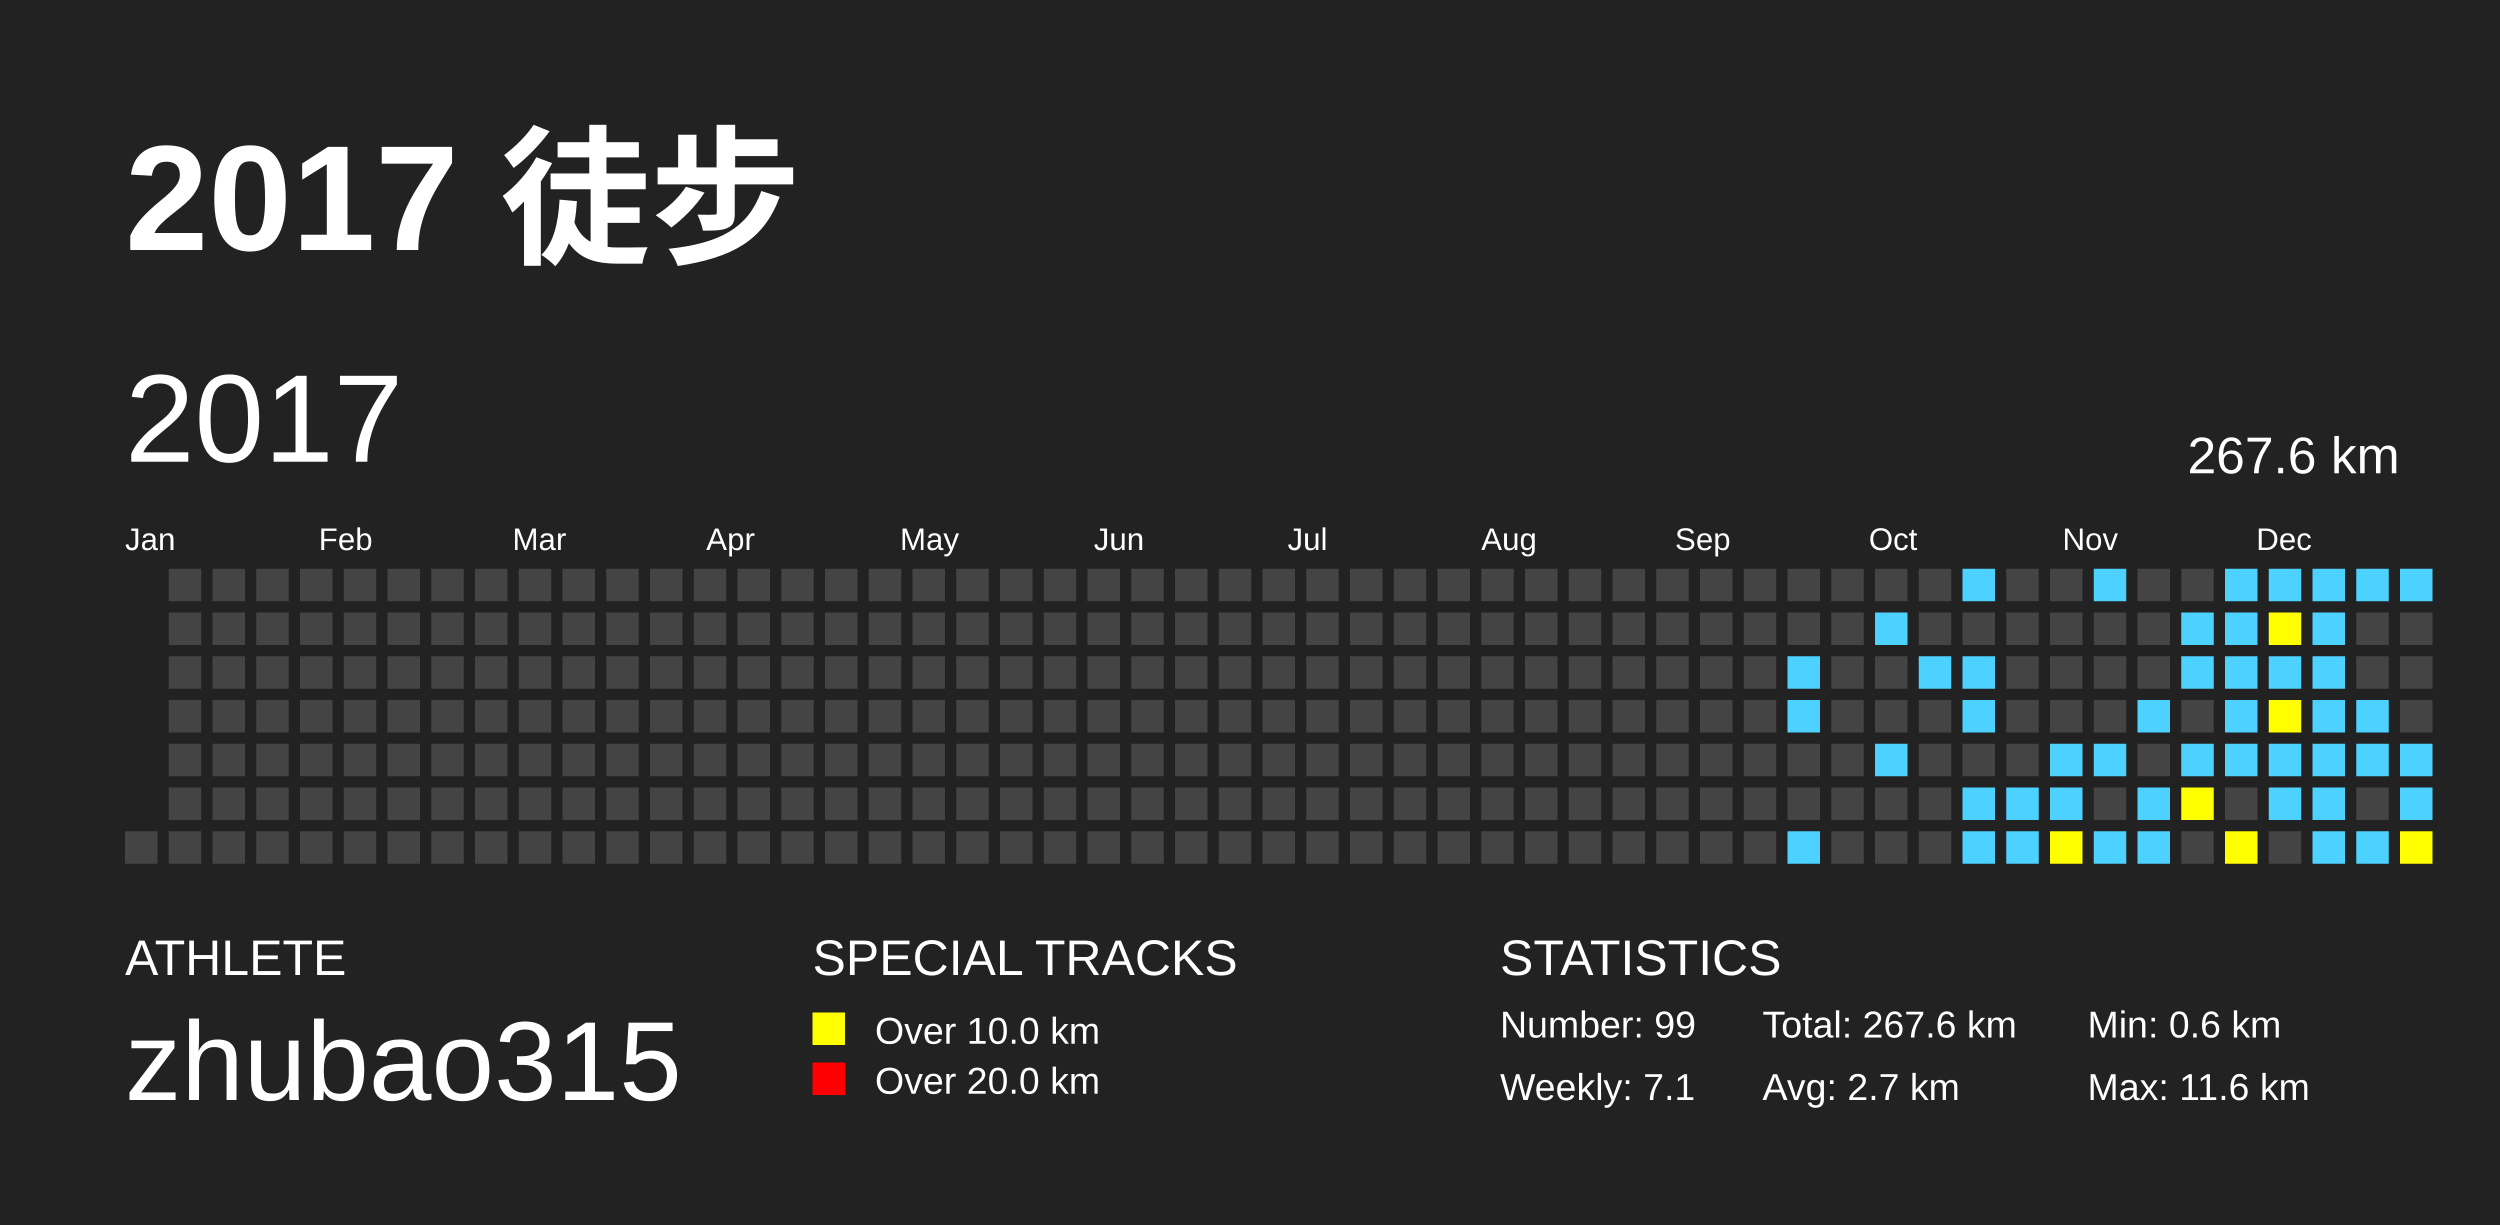
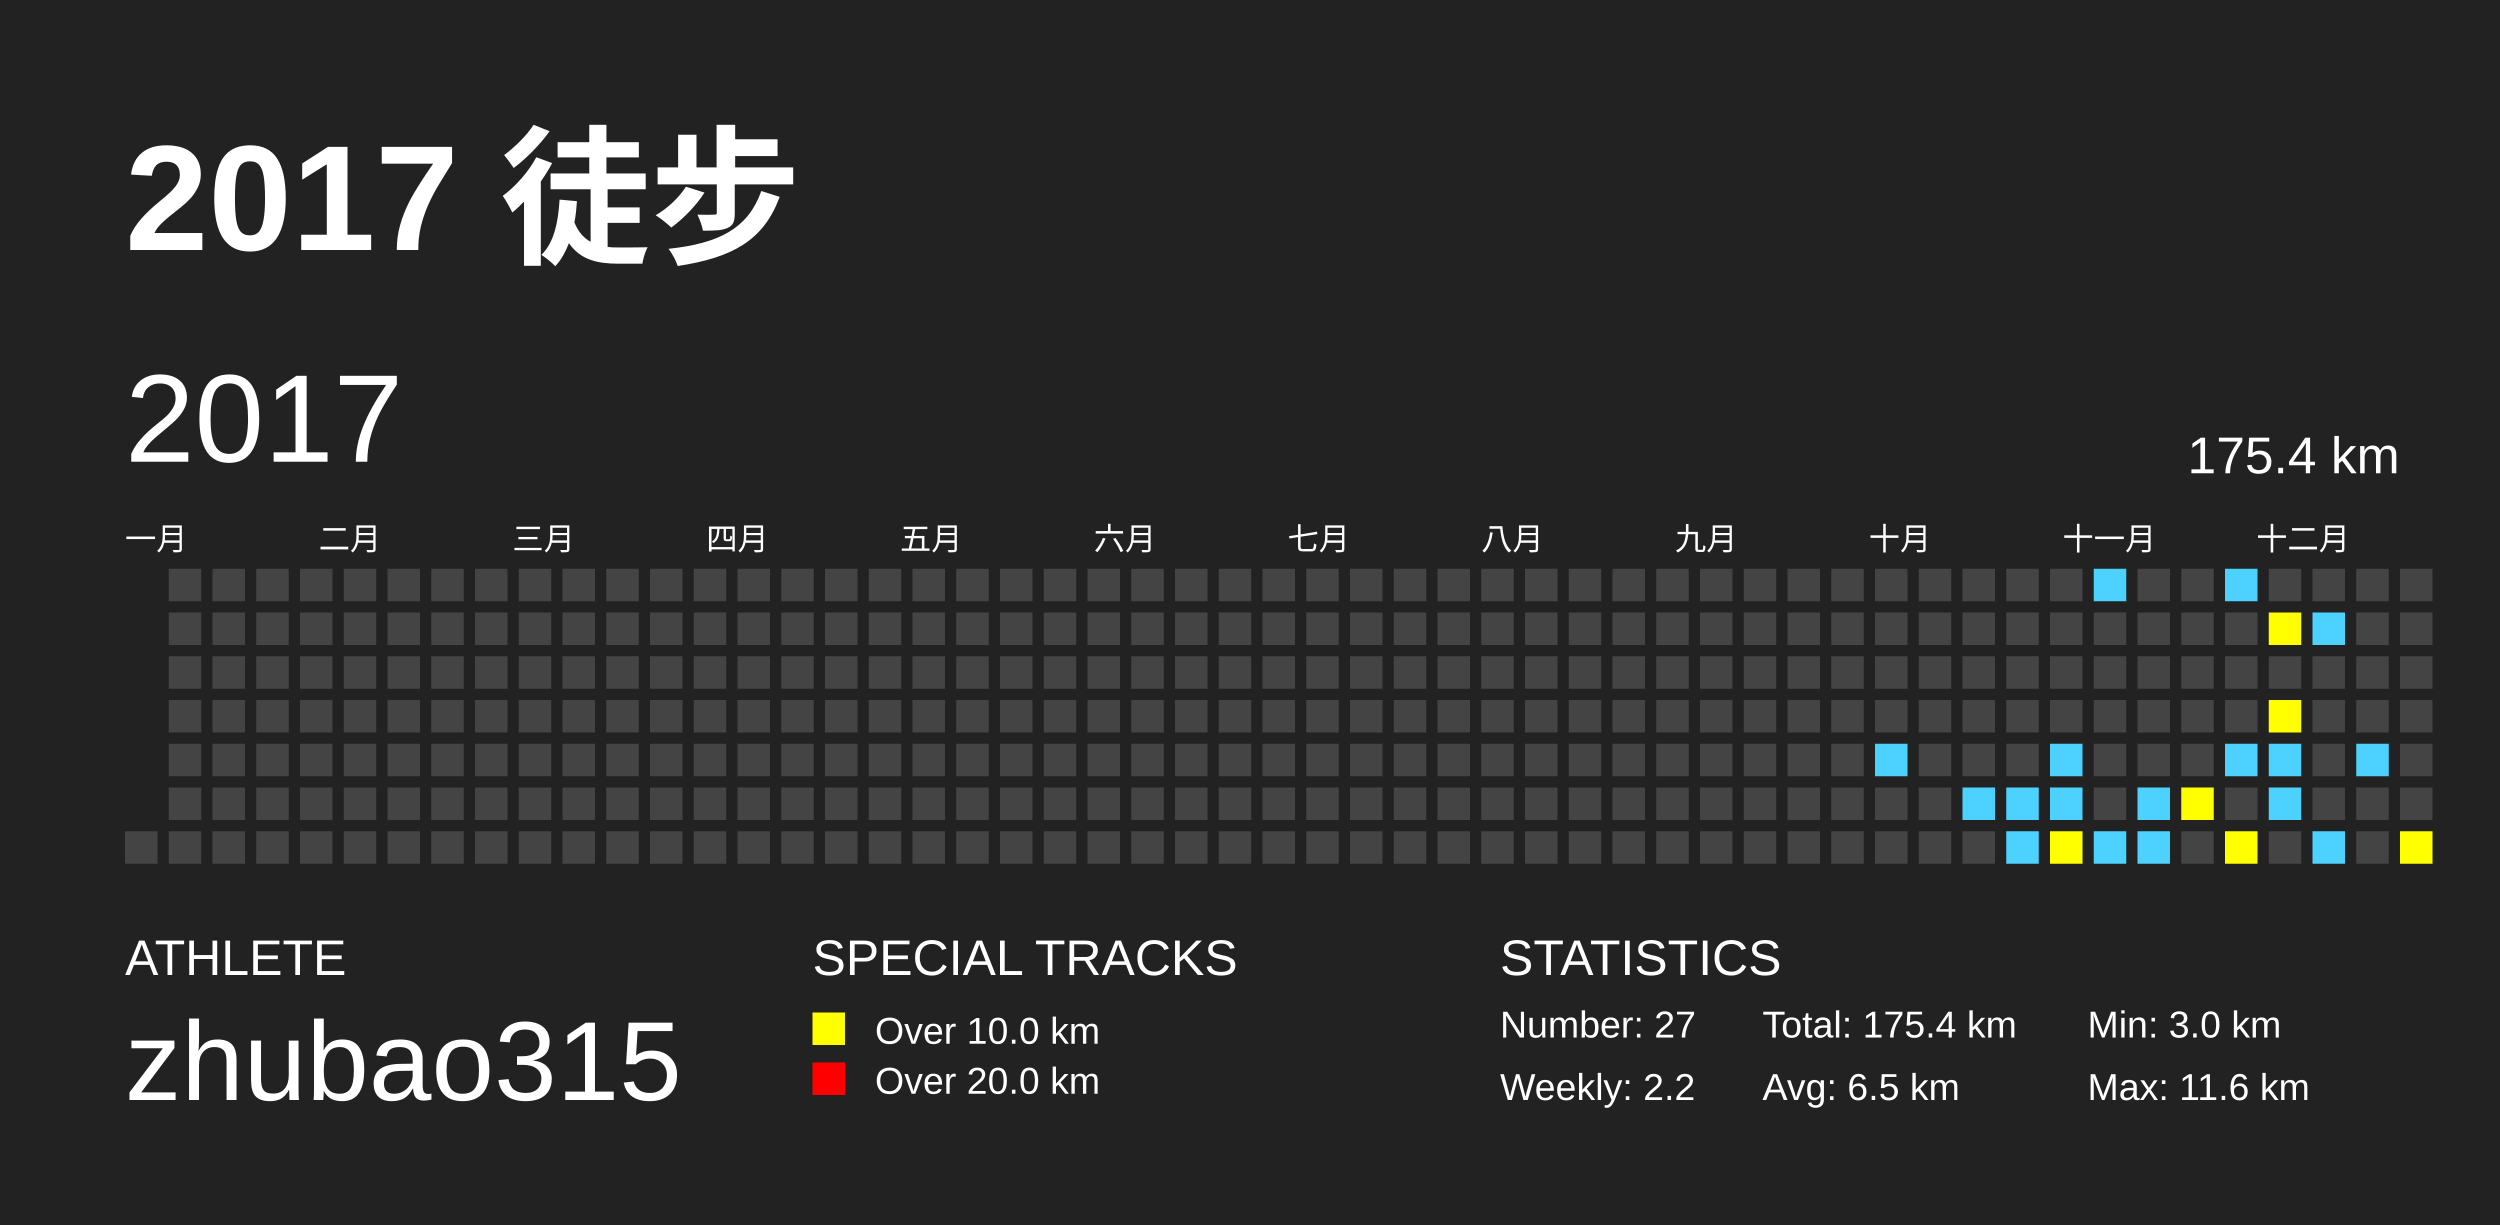
<svg xmlns="http://www.w3.org/2000/svg" baseProfile="full" height="98mm" version="1.1" viewBox="0,0,200,98" width="200mm">
  <defs />
  <rect fill="#222222" height="98" width="200" x="0" y="0" />
  <text fill="#FFFFFF" style="font-size:12px; font-family:Arial; font-weight:bold;" x="10" y="20">2017 徒步</text>
  <text fill="#FFFFFF" style="font-size:4px; font-family:Arial" x="10" y="78">ATHLETE</text>
  <text fill="#FFFFFF" style="font-size:9px; font-family:Arial" x="10" y="88">zhubao315</text>
  <text fill="#FFFFFF" style="font-size:4px; font-family:Arial" x="65" y="78">SPECIAL TRACKS</text>
  <rect fill="yellow" height="2.6" width="2.6" x="65" y="81" />
  <text fill="#FFFFFF" style="font-size:3px; font-family:Arial" x="70" y="83.5">Over 10.0 km</text>
  <rect fill="red" height="2.6" width="2.6" x="65" y="85" />
  <text fill="#FFFFFF" style="font-size:3px; font-family:Arial" x="70" y="87.5">Over 20.0 km</text>
  <text fill="#FFFFFF" style="font-size:4px; font-family:Arial" x="120" y="78">STATISTICS</text>
-   <text fill="#FFFFFF" style="font-size:3px; font-family:Arial" x="120" y="83">Number: 99</text>
-   <text fill="#FFFFFF" style="font-size:3px; font-family:Arial" x="120" y="88">Weekly: 7.1</text>
-   <text fill="#FFFFFF" style="font-size:3px; font-family:Arial" x="141" y="83">Total: 267.6 km</text>
-   <text fill="#FFFFFF" style="font-size:3px; font-family:Arial" x="141" y="88">Avg: 2.7 km</text>
-   <text fill="#FFFFFF" style="font-size:3px; font-family:Arial" x="167" y="83">Min: 0.6 km</text>
+   <text fill="#FFFFFF" style="font-size:3px; font-family:Arial" x="120" y="83">Number: 27</text>
+   <text fill="#FFFFFF" style="font-size:3px; font-family:Arial" x="120" y="88">Weekly: 2.2</text>
+   <text fill="#FFFFFF" style="font-size:3px; font-family:Arial" x="141" y="83">Total: 175.4 km</text>
+   <text fill="#FFFFFF" style="font-size:3px; font-family:Arial" x="141" y="88">Avg: 6.5 km</text>
+   <text fill="#FFFFFF" style="font-size:3px; font-family:Arial" x="167" y="83">Min: 3.0 km</text>
  <text fill="#FFFFFF" style="font-size:3px; font-family:Arial" x="167" y="88">Max: 11.6 km</text>
  <text dominant-baseline="hanging" fill="#FFFFFF" style="font-size:10.0px; font-family:Arial;" x="10" y="30">2017</text>
-   <text dominant-baseline="hanging" fill="#FFFFFF" style="font-size:4.125px; font-family:Arial;" x="175" y="35">267.6 km</text>
-   <text fill="#FFFFFF" style="font-size:2.5px; font-family:Arial" x="10.0" y="44">Jan</text>
-   <text fill="#FFFFFF" style="font-size:2.5px; font-family:Arial" x="25.5" y="44">Feb</text>
-   <text fill="#FFFFFF" style="font-size:2.5px; font-family:Arial" x="41.0" y="44">Mar</text>
-   <text fill="#FFFFFF" style="font-size:2.5px; font-family:Arial" x="56.5" y="44">Apr</text>
-   <text fill="#FFFFFF" style="font-size:2.5px; font-family:Arial" x="72.0" y="44">May</text>
-   <text fill="#FFFFFF" style="font-size:2.5px; font-family:Arial" x="87.5" y="44">Jun</text>
-   <text fill="#FFFFFF" style="font-size:2.5px; font-family:Arial" x="103.0" y="44">Jul</text>
-   <text fill="#FFFFFF" style="font-size:2.5px; font-family:Arial" x="118.5" y="44">Aug</text>
-   <text fill="#FFFFFF" style="font-size:2.5px; font-family:Arial" x="134.0" y="44">Sep</text>
-   <text fill="#FFFFFF" style="font-size:2.5px; font-family:Arial" x="149.5" y="44">Oct</text>
-   <text fill="#FFFFFF" style="font-size:2.5px; font-family:Arial" x="165.0" y="44">Nov</text>
-   <text fill="#FFFFFF" style="font-size:2.5px; font-family:Arial" x="180.5" y="44">Dec</text>
+   <text dominant-baseline="hanging" fill="#FFFFFF" style="font-size:4.125px; font-family:Arial;" x="175" y="35">175.4 km</text>
+   <text fill="#FFFFFF" style="font-size:2.5px; font-family:Arial" x="10.0" y="44">一月</text>
+   <text fill="#FFFFFF" style="font-size:2.5px; font-family:Arial" x="25.5" y="44">二月</text>
+   <text fill="#FFFFFF" style="font-size:2.5px; font-family:Arial" x="41.0" y="44">三月</text>
+   <text fill="#FFFFFF" style="font-size:2.5px; font-family:Arial" x="56.5" y="44">四月</text>
+   <text fill="#FFFFFF" style="font-size:2.5px; font-family:Arial" x="72.0" y="44">五月</text>
+   <text fill="#FFFFFF" style="font-size:2.5px; font-family:Arial" x="87.5" y="44">六月</text>
+   <text fill="#FFFFFF" style="font-size:2.5px; font-family:Arial" x="103.0" y="44">七月</text>
+   <text fill="#FFFFFF" style="font-size:2.5px; font-family:Arial" x="118.5" y="44">八月</text>
+   <text fill="#FFFFFF" style="font-size:2.5px; font-family:Arial" x="134.0" y="44">九月</text>
+   <text fill="#FFFFFF" style="font-size:2.5px; font-family:Arial" x="149.5" y="44">十月</text>
+   <text fill="#FFFFFF" style="font-size:2.5px; font-family:Arial" x="165.0" y="44">十一月</text>
+   <text fill="#FFFFFF" style="font-size:2.5px; font-family:Arial" x="180.5" y="44">十二月</text>
  <rect fill="#444444" height="2.6" width="2.6" x="10.0" y="66.5" />
  <rect fill="#444444" height="2.6" width="2.6" x="13.5" y="45.5" />
  <rect fill="#444444" height="2.6" width="2.6" x="13.5" y="49.0" />
  <rect fill="#444444" height="2.6" width="2.6" x="13.5" y="52.5" />
  <rect fill="#444444" height="2.6" width="2.6" x="13.5" y="56.0" />
  <rect fill="#444444" height="2.6" width="2.6" x="13.5" y="59.5" />
  <rect fill="#444444" height="2.6" width="2.6" x="13.5" y="63.0" />
  <rect fill="#444444" height="2.6" width="2.6" x="13.5" y="66.5" />
  <rect fill="#444444" height="2.6" width="2.6" x="17.0" y="45.5" />
  <rect fill="#444444" height="2.6" width="2.6" x="17.0" y="49.0" />
  <rect fill="#444444" height="2.6" width="2.6" x="17.0" y="52.5" />
  <rect fill="#444444" height="2.6" width="2.6" x="17.0" y="56.0" />
  <rect fill="#444444" height="2.6" width="2.6" x="17.0" y="59.5" />
  <rect fill="#444444" height="2.6" width="2.6" x="17.0" y="63.0" />
  <rect fill="#444444" height="2.6" width="2.6" x="17.0" y="66.5" />
  <rect fill="#444444" height="2.6" width="2.6" x="20.5" y="45.5" />
  <rect fill="#444444" height="2.6" width="2.6" x="20.5" y="49.0" />
  <rect fill="#444444" height="2.6" width="2.6" x="20.5" y="52.5" />
  <rect fill="#444444" height="2.6" width="2.6" x="20.5" y="56.0" />
  <rect fill="#444444" height="2.6" width="2.6" x="20.5" y="59.5" />
  <rect fill="#444444" height="2.6" width="2.6" x="20.5" y="63.0" />
  <rect fill="#444444" height="2.6" width="2.6" x="20.5" y="66.5" />
  <rect fill="#444444" height="2.6" width="2.6" x="24.0" y="45.5" />
  <rect fill="#444444" height="2.6" width="2.6" x="24.0" y="49.0" />
  <rect fill="#444444" height="2.6" width="2.6" x="24.0" y="52.5" />
  <rect fill="#444444" height="2.6" width="2.6" x="24.0" y="56.0" />
  <rect fill="#444444" height="2.6" width="2.6" x="24.0" y="59.5" />
  <rect fill="#444444" height="2.6" width="2.6" x="24.0" y="63.0" />
  <rect fill="#444444" height="2.6" width="2.6" x="24.0" y="66.5" />
  <rect fill="#444444" height="2.6" width="2.6" x="27.5" y="45.5" />
  <rect fill="#444444" height="2.6" width="2.6" x="27.5" y="49.0" />
  <rect fill="#444444" height="2.6" width="2.6" x="27.5" y="52.5" />
  <rect fill="#444444" height="2.6" width="2.6" x="27.5" y="56.0" />
  <rect fill="#444444" height="2.6" width="2.6" x="27.5" y="59.5" />
  <rect fill="#444444" height="2.6" width="2.6" x="27.5" y="63.0" />
  <rect fill="#444444" height="2.6" width="2.6" x="27.5" y="66.5" />
  <rect fill="#444444" height="2.6" width="2.6" x="31.0" y="45.5" />
  <rect fill="#444444" height="2.6" width="2.6" x="31.0" y="49.0" />
  <rect fill="#444444" height="2.6" width="2.6" x="31.0" y="52.5" />
  <rect fill="#444444" height="2.6" width="2.6" x="31.0" y="56.0" />
  <rect fill="#444444" height="2.6" width="2.6" x="31.0" y="59.5" />
  <rect fill="#444444" height="2.6" width="2.6" x="31.0" y="63.0" />
  <rect fill="#444444" height="2.6" width="2.6" x="31.0" y="66.5" />
  <rect fill="#444444" height="2.6" width="2.6" x="34.5" y="45.5" />
  <rect fill="#444444" height="2.6" width="2.6" x="34.5" y="49.0" />
  <rect fill="#444444" height="2.6" width="2.6" x="34.5" y="52.5" />
  <rect fill="#444444" height="2.6" width="2.6" x="34.5" y="56.0" />
  <rect fill="#444444" height="2.6" width="2.6" x="34.5" y="59.5" />
  <rect fill="#444444" height="2.6" width="2.6" x="34.5" y="63.0" />
  <rect fill="#444444" height="2.6" width="2.6" x="34.5" y="66.5" />
  <rect fill="#444444" height="2.6" width="2.6" x="38.0" y="45.5" />
  <rect fill="#444444" height="2.6" width="2.6" x="38.0" y="49.0" />
  <rect fill="#444444" height="2.6" width="2.6" x="38.0" y="52.5" />
  <rect fill="#444444" height="2.6" width="2.6" x="38.0" y="56.0" />
  <rect fill="#444444" height="2.6" width="2.6" x="38.0" y="59.5" />
  <rect fill="#444444" height="2.6" width="2.6" x="38.0" y="63.0" />
  <rect fill="#444444" height="2.6" width="2.6" x="38.0" y="66.5" />
  <rect fill="#444444" height="2.6" width="2.6" x="41.5" y="45.5" />
  <rect fill="#444444" height="2.6" width="2.6" x="41.5" y="49.0" />
  <rect fill="#444444" height="2.6" width="2.6" x="41.5" y="52.5" />
  <rect fill="#444444" height="2.6" width="2.6" x="41.5" y="56.0" />
  <rect fill="#444444" height="2.6" width="2.6" x="41.5" y="59.5" />
  <rect fill="#444444" height="2.6" width="2.6" x="41.5" y="63.0" />
  <rect fill="#444444" height="2.6" width="2.6" x="41.5" y="66.5" />
  <rect fill="#444444" height="2.6" width="2.6" x="45.0" y="45.5" />
  <rect fill="#444444" height="2.6" width="2.6" x="45.0" y="49.0" />
  <rect fill="#444444" height="2.6" width="2.6" x="45.0" y="52.5" />
  <rect fill="#444444" height="2.6" width="2.6" x="45.0" y="56.0" />
  <rect fill="#444444" height="2.6" width="2.6" x="45.0" y="59.5" />
  <rect fill="#444444" height="2.6" width="2.6" x="45.0" y="63.0" />
  <rect fill="#444444" height="2.6" width="2.6" x="45.0" y="66.5" />
  <rect fill="#444444" height="2.6" width="2.6" x="48.5" y="45.5" />
  <rect fill="#444444" height="2.6" width="2.6" x="48.5" y="49.0" />
  <rect fill="#444444" height="2.6" width="2.6" x="48.5" y="52.5" />
  <rect fill="#444444" height="2.6" width="2.6" x="48.5" y="56.0" />
  <rect fill="#444444" height="2.6" width="2.6" x="48.5" y="59.5" />
  <rect fill="#444444" height="2.6" width="2.6" x="48.5" y="63.0" />
  <rect fill="#444444" height="2.6" width="2.6" x="48.5" y="66.5" />
  <rect fill="#444444" height="2.6" width="2.6" x="52.0" y="45.5" />
  <rect fill="#444444" height="2.6" width="2.6" x="52.0" y="49.0" />
  <rect fill="#444444" height="2.6" width="2.6" x="52.0" y="52.5" />
  <rect fill="#444444" height="2.6" width="2.6" x="52.0" y="56.0" />
  <rect fill="#444444" height="2.6" width="2.6" x="52.0" y="59.5" />
  <rect fill="#444444" height="2.6" width="2.6" x="52.0" y="63.0" />
  <rect fill="#444444" height="2.6" width="2.6" x="52.0" y="66.5" />
  <rect fill="#444444" height="2.6" width="2.6" x="55.5" y="45.5" />
  <rect fill="#444444" height="2.6" width="2.6" x="55.5" y="49.0" />
  <rect fill="#444444" height="2.6" width="2.6" x="55.5" y="52.5" />
  <rect fill="#444444" height="2.6" width="2.6" x="55.5" y="56.0" />
  <rect fill="#444444" height="2.6" width="2.6" x="55.5" y="59.5" />
  <rect fill="#444444" height="2.6" width="2.6" x="55.5" y="63.0" />
  <rect fill="#444444" height="2.6" width="2.6" x="55.5" y="66.5" />
  <rect fill="#444444" height="2.6" width="2.6" x="59.0" y="45.5" />
  <rect fill="#444444" height="2.6" width="2.6" x="59.0" y="49.0" />
  <rect fill="#444444" height="2.6" width="2.6" x="59.0" y="52.5" />
  <rect fill="#444444" height="2.6" width="2.6" x="59.0" y="56.0" />
  <rect fill="#444444" height="2.6" width="2.6" x="59.0" y="59.5" />
  <rect fill="#444444" height="2.6" width="2.6" x="59.0" y="63.0" />
  <rect fill="#444444" height="2.6" width="2.6" x="59.0" y="66.5" />
  <rect fill="#444444" height="2.6" width="2.6" x="62.5" y="45.5" />
  <rect fill="#444444" height="2.6" width="2.6" x="62.5" y="49.0" />
  <rect fill="#444444" height="2.6" width="2.6" x="62.5" y="52.5" />
  <rect fill="#444444" height="2.6" width="2.6" x="62.5" y="56.0" />
  <rect fill="#444444" height="2.6" width="2.6" x="62.5" y="59.5" />
  <rect fill="#444444" height="2.6" width="2.6" x="62.5" y="63.0" />
  <rect fill="#444444" height="2.6" width="2.6" x="62.5" y="66.5" />
  <rect fill="#444444" height="2.6" width="2.6" x="66.0" y="45.5" />
  <rect fill="#444444" height="2.6" width="2.6" x="66.0" y="49.0" />
  <rect fill="#444444" height="2.6" width="2.6" x="66.0" y="52.5" />
  <rect fill="#444444" height="2.6" width="2.6" x="66.0" y="56.0" />
  <rect fill="#444444" height="2.6" width="2.6" x="66.0" y="59.5" />
  <rect fill="#444444" height="2.6" width="2.6" x="66.0" y="63.0" />
  <rect fill="#444444" height="2.6" width="2.6" x="66.0" y="66.5" />
  <rect fill="#444444" height="2.6" width="2.6" x="69.5" y="45.5" />
  <rect fill="#444444" height="2.6" width="2.6" x="69.5" y="49.0" />
  <rect fill="#444444" height="2.6" width="2.6" x="69.5" y="52.5" />
  <rect fill="#444444" height="2.6" width="2.6" x="69.5" y="56.0" />
  <rect fill="#444444" height="2.6" width="2.6" x="69.5" y="59.5" />
  <rect fill="#444444" height="2.6" width="2.6" x="69.5" y="63.0" />
  <rect fill="#444444" height="2.6" width="2.6" x="69.5" y="66.5" />
  <rect fill="#444444" height="2.6" width="2.6" x="73.0" y="45.5" />
  <rect fill="#444444" height="2.6" width="2.6" x="73.0" y="49.0" />
  <rect fill="#444444" height="2.6" width="2.6" x="73.0" y="52.5" />
  <rect fill="#444444" height="2.6" width="2.6" x="73.0" y="56.0" />
  <rect fill="#444444" height="2.6" width="2.6" x="73.0" y="59.5" />
  <rect fill="#444444" height="2.6" width="2.6" x="73.0" y="63.0" />
  <rect fill="#444444" height="2.6" width="2.6" x="73.0" y="66.5" />
  <rect fill="#444444" height="2.6" width="2.6" x="76.5" y="45.5" />
  <rect fill="#444444" height="2.6" width="2.6" x="76.5" y="49.0" />
  <rect fill="#444444" height="2.6" width="2.6" x="76.5" y="52.5" />
  <rect fill="#444444" height="2.6" width="2.6" x="76.5" y="56.0" />
  <rect fill="#444444" height="2.6" width="2.6" x="76.5" y="59.5" />
  <rect fill="#444444" height="2.6" width="2.6" x="76.5" y="63.0" />
  <rect fill="#444444" height="2.6" width="2.6" x="76.5" y="66.5" />
  <rect fill="#444444" height="2.6" width="2.6" x="80.0" y="45.5" />
  <rect fill="#444444" height="2.6" width="2.6" x="80.0" y="49.0" />
  <rect fill="#444444" height="2.6" width="2.6" x="80.0" y="52.5" />
  <rect fill="#444444" height="2.6" width="2.6" x="80.0" y="56.0" />
  <rect fill="#444444" height="2.6" width="2.6" x="80.0" y="59.5" />
  <rect fill="#444444" height="2.6" width="2.6" x="80.0" y="63.0" />
  <rect fill="#444444" height="2.6" width="2.6" x="80.0" y="66.5" />
  <rect fill="#444444" height="2.6" width="2.6" x="83.5" y="45.5" />
  <rect fill="#444444" height="2.6" width="2.6" x="83.5" y="49.0" />
  <rect fill="#444444" height="2.6" width="2.6" x="83.5" y="52.5" />
  <rect fill="#444444" height="2.6" width="2.6" x="83.5" y="56.0" />
  <rect fill="#444444" height="2.6" width="2.6" x="83.5" y="59.5" />
  <rect fill="#444444" height="2.6" width="2.6" x="83.5" y="63.0" />
  <rect fill="#444444" height="2.6" width="2.6" x="83.5" y="66.5" />
  <rect fill="#444444" height="2.6" width="2.6" x="87.0" y="45.5" />
  <rect fill="#444444" height="2.6" width="2.6" x="87.0" y="49.0" />
  <rect fill="#444444" height="2.6" width="2.6" x="87.0" y="52.5" />
  <rect fill="#444444" height="2.6" width="2.6" x="87.0" y="56.0" />
  <rect fill="#444444" height="2.6" width="2.6" x="87.0" y="59.5" />
  <rect fill="#444444" height="2.6" width="2.6" x="87.0" y="63.0" />
  <rect fill="#444444" height="2.6" width="2.6" x="87.0" y="66.5" />
  <rect fill="#444444" height="2.6" width="2.6" x="90.5" y="45.5" />
  <rect fill="#444444" height="2.6" width="2.6" x="90.5" y="49.0" />
  <rect fill="#444444" height="2.6" width="2.6" x="90.5" y="52.5" />
  <rect fill="#444444" height="2.6" width="2.6" x="90.5" y="56.0" />
  <rect fill="#444444" height="2.6" width="2.6" x="90.5" y="59.5" />
  <rect fill="#444444" height="2.6" width="2.6" x="90.5" y="63.0" />
  <rect fill="#444444" height="2.6" width="2.6" x="90.5" y="66.5" />
  <rect fill="#444444" height="2.6" width="2.6" x="94.0" y="45.5" />
  <rect fill="#444444" height="2.6" width="2.6" x="94.0" y="49.0" />
  <rect fill="#444444" height="2.6" width="2.6" x="94.0" y="52.5" />
  <rect fill="#444444" height="2.6" width="2.6" x="94.0" y="56.0" />
  <rect fill="#444444" height="2.6" width="2.6" x="94.0" y="59.5" />
  <rect fill="#444444" height="2.6" width="2.6" x="94.0" y="63.0" />
  <rect fill="#444444" height="2.6" width="2.6" x="94.0" y="66.5" />
  <rect fill="#444444" height="2.6" width="2.6" x="97.5" y="45.5" />
  <rect fill="#444444" height="2.6" width="2.6" x="97.5" y="49.0" />
  <rect fill="#444444" height="2.6" width="2.6" x="97.5" y="52.5" />
  <rect fill="#444444" height="2.6" width="2.6" x="97.5" y="56.0" />
  <rect fill="#444444" height="2.6" width="2.6" x="97.5" y="59.5" />
  <rect fill="#444444" height="2.6" width="2.6" x="97.5" y="63.0" />
  <rect fill="#444444" height="2.6" width="2.6" x="97.5" y="66.5" />
  <rect fill="#444444" height="2.6" width="2.6" x="101.0" y="45.5" />
  <rect fill="#444444" height="2.6" width="2.6" x="101.0" y="49.0" />
  <rect fill="#444444" height="2.6" width="2.6" x="101.0" y="52.5" />
  <rect fill="#444444" height="2.6" width="2.6" x="101.0" y="56.0" />
  <rect fill="#444444" height="2.6" width="2.6" x="101.0" y="59.5" />
  <rect fill="#444444" height="2.6" width="2.6" x="101.0" y="63.0" />
  <rect fill="#444444" height="2.6" width="2.6" x="101.0" y="66.5" />
  <rect fill="#444444" height="2.6" width="2.6" x="104.5" y="45.5" />
  <rect fill="#444444" height="2.6" width="2.6" x="104.5" y="49.0" />
  <rect fill="#444444" height="2.6" width="2.6" x="104.5" y="52.5" />
  <rect fill="#444444" height="2.6" width="2.6" x="104.5" y="56.0" />
  <rect fill="#444444" height="2.6" width="2.6" x="104.5" y="59.5" />
  <rect fill="#444444" height="2.6" width="2.6" x="104.5" y="63.0" />
  <rect fill="#444444" height="2.6" width="2.6" x="104.5" y="66.5" />
  <rect fill="#444444" height="2.6" width="2.6" x="108.0" y="45.5" />
  <rect fill="#444444" height="2.6" width="2.6" x="108.0" y="49.0" />
  <rect fill="#444444" height="2.6" width="2.6" x="108.0" y="52.5" />
  <rect fill="#444444" height="2.6" width="2.6" x="108.0" y="56.0" />
  <rect fill="#444444" height="2.6" width="2.6" x="108.0" y="59.5" />
  <rect fill="#444444" height="2.6" width="2.6" x="108.0" y="63.0" />
  <rect fill="#444444" height="2.6" width="2.6" x="108.0" y="66.5" />
  <rect fill="#444444" height="2.6" width="2.6" x="111.5" y="45.5" />
  <rect fill="#444444" height="2.6" width="2.6" x="111.5" y="49.0" />
  <rect fill="#444444" height="2.6" width="2.6" x="111.5" y="52.5" />
  <rect fill="#444444" height="2.6" width="2.6" x="111.5" y="56.0" />
  <rect fill="#444444" height="2.6" width="2.6" x="111.5" y="59.5" />
  <rect fill="#444444" height="2.6" width="2.6" x="111.5" y="63.0" />
  <rect fill="#444444" height="2.6" width="2.6" x="111.5" y="66.5" />
  <rect fill="#444444" height="2.6" width="2.6" x="115.0" y="45.5" />
  <rect fill="#444444" height="2.6" width="2.6" x="115.0" y="49.0" />
  <rect fill="#444444" height="2.6" width="2.6" x="115.0" y="52.5" />
  <rect fill="#444444" height="2.6" width="2.6" x="115.0" y="56.0" />
  <rect fill="#444444" height="2.6" width="2.6" x="115.0" y="59.5" />
  <rect fill="#444444" height="2.6" width="2.6" x="115.0" y="63.0" />
  <rect fill="#444444" height="2.6" width="2.6" x="115.0" y="66.5" />
  <rect fill="#444444" height="2.6" width="2.6" x="118.5" y="45.5" />
  <rect fill="#444444" height="2.6" width="2.6" x="118.5" y="49.0" />
  <rect fill="#444444" height="2.6" width="2.6" x="118.5" y="52.5" />
  <rect fill="#444444" height="2.6" width="2.6" x="118.5" y="56.0" />
  <rect fill="#444444" height="2.6" width="2.6" x="118.5" y="59.5" />
  <rect fill="#444444" height="2.6" width="2.6" x="118.5" y="63.0" />
  <rect fill="#444444" height="2.6" width="2.6" x="118.5" y="66.5" />
  <rect fill="#444444" height="2.6" width="2.6" x="122.0" y="45.5" />
  <rect fill="#444444" height="2.6" width="2.6" x="122.0" y="49.0" />
  <rect fill="#444444" height="2.6" width="2.6" x="122.0" y="52.5" />
  <rect fill="#444444" height="2.6" width="2.6" x="122.0" y="56.0" />
  <rect fill="#444444" height="2.6" width="2.6" x="122.0" y="59.5" />
  <rect fill="#444444" height="2.6" width="2.6" x="122.0" y="63.0" />
  <rect fill="#444444" height="2.6" width="2.6" x="122.0" y="66.5" />
  <rect fill="#444444" height="2.6" width="2.6" x="125.5" y="45.5" />
  <rect fill="#444444" height="2.6" width="2.6" x="125.5" y="49.0" />
  <rect fill="#444444" height="2.6" width="2.6" x="125.5" y="52.5" />
  <rect fill="#444444" height="2.6" width="2.6" x="125.5" y="56.0" />
  <rect fill="#444444" height="2.6" width="2.6" x="125.5" y="59.5" />
  <rect fill="#444444" height="2.6" width="2.6" x="125.5" y="63.0" />
  <rect fill="#444444" height="2.6" width="2.6" x="125.5" y="66.5" />
  <rect fill="#444444" height="2.6" width="2.6" x="129.0" y="45.5" />
  <rect fill="#444444" height="2.6" width="2.6" x="129.0" y="49.0" />
  <rect fill="#444444" height="2.6" width="2.6" x="129.0" y="52.5" />
  <rect fill="#444444" height="2.6" width="2.6" x="129.0" y="56.0" />
  <rect fill="#444444" height="2.6" width="2.6" x="129.0" y="59.5" />
  <rect fill="#444444" height="2.6" width="2.6" x="129.0" y="63.0" />
  <rect fill="#444444" height="2.6" width="2.6" x="129.0" y="66.5" />
  <rect fill="#444444" height="2.6" width="2.6" x="132.5" y="45.5" />
  <rect fill="#444444" height="2.6" width="2.6" x="132.5" y="49.0" />
  <rect fill="#444444" height="2.6" width="2.6" x="132.5" y="52.5" />
  <rect fill="#444444" height="2.6" width="2.6" x="132.5" y="56.0" />
  <rect fill="#444444" height="2.6" width="2.6" x="132.5" y="59.5" />
  <rect fill="#444444" height="2.6" width="2.6" x="132.5" y="63.0" />
  <rect fill="#444444" height="2.6" width="2.6" x="132.5" y="66.5" />
  <rect fill="#444444" height="2.6" width="2.6" x="136.0" y="45.5" />
  <rect fill="#444444" height="2.6" width="2.6" x="136.0" y="49.0" />
  <rect fill="#444444" height="2.6" width="2.6" x="136.0" y="52.5" />
  <rect fill="#444444" height="2.6" width="2.6" x="136.0" y="56.0" />
  <rect fill="#444444" height="2.6" width="2.6" x="136.0" y="59.5" />
  <rect fill="#444444" height="2.6" width="2.6" x="136.0" y="63.0" />
  <rect fill="#444444" height="2.6" width="2.6" x="136.0" y="66.5" />
  <rect fill="#444444" height="2.6" width="2.6" x="139.5" y="45.5" />
  <rect fill="#444444" height="2.6" width="2.6" x="139.5" y="49.0" />
  <rect fill="#444444" height="2.6" width="2.6" x="139.5" y="52.5" />
  <rect fill="#444444" height="2.6" width="2.6" x="139.5" y="56.0" />
  <rect fill="#444444" height="2.6" width="2.6" x="139.5" y="59.5" />
  <rect fill="#444444" height="2.6" width="2.6" x="139.5" y="63.0" />
  <rect fill="#444444" height="2.6" width="2.6" x="139.5" y="66.5" />
  <rect fill="#444444" height="2.6" width="2.6" x="143.0" y="45.5" />
  <rect fill="#444444" height="2.6" width="2.6" x="143.0" y="49.0" />
-   <rect fill="#4DD2FF" height="2.6" width="2.6" x="143.0" y="52.5" />
-   <rect fill="#4DD2FF" height="2.6" width="2.6" x="143.0" y="56.0" />
+   <rect fill="#444444" height="2.6" width="2.6" x="143.0" y="52.5" />
+   <rect fill="#444444" height="2.6" width="2.6" x="143.0" y="56.0" />
  <rect fill="#444444" height="2.6" width="2.6" x="143.0" y="59.5" />
  <rect fill="#444444" height="2.6" width="2.6" x="143.0" y="63.0" />
-   <rect fill="#4DD2FF" height="2.6" width="2.6" x="143.0" y="66.5" />
+   <rect fill="#444444" height="2.6" width="2.6" x="143.0" y="66.5" />
  <rect fill="#444444" height="2.6" width="2.6" x="146.5" y="45.5" />
  <rect fill="#444444" height="2.6" width="2.6" x="146.5" y="49.0" />
  <rect fill="#444444" height="2.6" width="2.6" x="146.5" y="52.5" />
  <rect fill="#444444" height="2.6" width="2.6" x="146.5" y="56.0" />
  <rect fill="#444444" height="2.6" width="2.6" x="146.5" y="59.5" />
  <rect fill="#444444" height="2.6" width="2.6" x="146.5" y="63.0" />
  <rect fill="#444444" height="2.6" width="2.6" x="146.5" y="66.5" />
  <rect fill="#444444" height="2.6" width="2.6" x="150.0" y="45.5" />
-   <rect fill="#4DD2FF" height="2.6" width="2.6" x="150.0" y="49.0" />
+   <rect fill="#444444" height="2.6" width="2.6" x="150.0" y="49.0" />
  <rect fill="#444444" height="2.6" width="2.6" x="150.0" y="52.5" />
  <rect fill="#444444" height="2.6" width="2.6" x="150.0" y="56.0" />
  <rect fill="#4DD2FF" height="2.6" width="2.6" x="150.0" y="59.5" />
  <rect fill="#444444" height="2.6" width="2.6" x="150.0" y="63.0" />
  <rect fill="#444444" height="2.6" width="2.6" x="150.0" y="66.5" />
  <rect fill="#444444" height="2.6" width="2.6" x="153.5" y="45.5" />
  <rect fill="#444444" height="2.6" width="2.6" x="153.5" y="49.0" />
-   <rect fill="#4DD2FF" height="2.6" width="2.6" x="153.5" y="52.5" />
+   <rect fill="#444444" height="2.6" width="2.6" x="153.5" y="52.5" />
  <rect fill="#444444" height="2.6" width="2.6" x="153.5" y="56.0" />
  <rect fill="#444444" height="2.6" width="2.6" x="153.5" y="59.5" />
  <rect fill="#444444" height="2.6" width="2.6" x="153.5" y="63.0" />
  <rect fill="#444444" height="2.6" width="2.6" x="153.5" y="66.5" />
-   <rect fill="#4DD2FF" height="2.6" width="2.6" x="157.0" y="45.5" />
+   <rect fill="#444444" height="2.6" width="2.6" x="157.0" y="45.5" />
  <rect fill="#444444" height="2.6" width="2.6" x="157.0" y="49.0" />
-   <rect fill="#4DD2FF" height="2.6" width="2.6" x="157.0" y="52.5" />
-   <rect fill="#4DD2FF" height="2.6" width="2.6" x="157.0" y="56.0" />
+   <rect fill="#444444" height="2.6" width="2.6" x="157.0" y="52.5" />
+   <rect fill="#444444" height="2.6" width="2.6" x="157.0" y="56.0" />
  <rect fill="#444444" height="2.6" width="2.6" x="157.0" y="59.5" />
  <rect fill="#4DD2FF" height="2.6" width="2.6" x="157.0" y="63.0" />
-   <rect fill="#4DD2FF" height="2.6" width="2.6" x="157.0" y="66.5" />
+   <rect fill="#444444" height="2.6" width="2.6" x="157.0" y="66.5" />
  <rect fill="#444444" height="2.6" width="2.6" x="160.5" y="45.5" />
  <rect fill="#444444" height="2.6" width="2.6" x="160.5" y="49.0" />
  <rect fill="#444444" height="2.6" width="2.6" x="160.5" y="52.5" />
  <rect fill="#444444" height="2.6" width="2.6" x="160.5" y="56.0" />
  <rect fill="#444444" height="2.6" width="2.6" x="160.5" y="59.5" />
  <rect fill="#4DD2FF" height="2.6" width="2.6" x="160.5" y="63.0" />
  <rect fill="#4DD2FF" height="2.6" width="2.6" x="160.5" y="66.5" />
  <rect fill="#444444" height="2.6" width="2.6" x="164.0" y="45.5" />
  <rect fill="#444444" height="2.6" width="2.6" x="164.0" y="49.0" />
  <rect fill="#444444" height="2.6" width="2.6" x="164.0" y="52.5" />
  <rect fill="#444444" height="2.6" width="2.6" x="164.0" y="56.0" />
  <rect fill="#4DD2FF" height="2.6" width="2.6" x="164.0" y="59.5" />
  <rect fill="#4DD2FF" height="2.6" width="2.6" x="164.0" y="63.0" />
  <rect fill="yellow" height="2.6" width="2.6" x="164.0" y="66.5" />
  <rect fill="#4DD2FF" height="2.6" width="2.6" x="167.5" y="45.5" />
  <rect fill="#444444" height="2.6" width="2.6" x="167.5" y="49.0" />
  <rect fill="#444444" height="2.6" width="2.6" x="167.5" y="52.5" />
  <rect fill="#444444" height="2.6" width="2.6" x="167.5" y="56.0" />
-   <rect fill="#4DD2FF" height="2.6" width="2.6" x="167.5" y="59.5" />
+   <rect fill="#444444" height="2.6" width="2.6" x="167.5" y="59.5" />
  <rect fill="#444444" height="2.6" width="2.6" x="167.5" y="63.0" />
  <rect fill="#4DD2FF" height="2.6" width="2.6" x="167.5" y="66.5" />
  <rect fill="#444444" height="2.6" width="2.6" x="171.0" y="45.5" />
  <rect fill="#444444" height="2.6" width="2.6" x="171.0" y="49.0" />
  <rect fill="#444444" height="2.6" width="2.6" x="171.0" y="52.5" />
-   <rect fill="#4DD2FF" height="2.6" width="2.6" x="171.0" y="56.0" />
+   <rect fill="#444444" height="2.6" width="2.6" x="171.0" y="56.0" />
  <rect fill="#444444" height="2.6" width="2.6" x="171.0" y="59.5" />
  <rect fill="#4DD2FF" height="2.6" width="2.6" x="171.0" y="63.0" />
  <rect fill="#4DD2FF" height="2.6" width="2.6" x="171.0" y="66.5" />
  <rect fill="#444444" height="2.6" width="2.6" x="174.5" y="45.5" />
-   <rect fill="#4DD2FF" height="2.6" width="2.6" x="174.5" y="49.0" />
-   <rect fill="#4DD2FF" height="2.6" width="2.6" x="174.5" y="52.5" />
+   <rect fill="#444444" height="2.6" width="2.6" x="174.5" y="49.0" />
+   <rect fill="#444444" height="2.6" width="2.6" x="174.5" y="52.5" />
  <rect fill="#444444" height="2.6" width="2.6" x="174.5" y="56.0" />
-   <rect fill="#4DD2FF" height="2.6" width="2.6" x="174.5" y="59.5" />
+   <rect fill="#444444" height="2.6" width="2.6" x="174.5" y="59.5" />
  <rect fill="yellow" height="2.6" width="2.6" x="174.5" y="63.0" />
  <rect fill="#444444" height="2.6" width="2.6" x="174.5" y="66.5" />
  <rect fill="#4DD2FF" height="2.6" width="2.6" x="178.0" y="45.5" />
-   <rect fill="#4DD2FF" height="2.6" width="2.6" x="178.0" y="49.0" />
-   <rect fill="#4DD2FF" height="2.6" width="2.6" x="178.0" y="52.5" />
-   <rect fill="#4DD2FF" height="2.6" width="2.6" x="178.0" y="56.0" />
+   <rect fill="#444444" height="2.6" width="2.6" x="178.0" y="49.0" />
+   <rect fill="#444444" height="2.6" width="2.6" x="178.0" y="52.5" />
+   <rect fill="#444444" height="2.6" width="2.6" x="178.0" y="56.0" />
  <rect fill="#4DD2FF" height="2.6" width="2.6" x="178.0" y="59.5" />
  <rect fill="#444444" height="2.6" width="2.6" x="178.0" y="63.0" />
  <rect fill="yellow" height="2.6" width="2.6" x="178.0" y="66.5" />
-   <rect fill="#4DD2FF" height="2.6" width="2.6" x="181.5" y="45.5" />
+   <rect fill="#444444" height="2.6" width="2.6" x="181.5" y="45.5" />
  <rect fill="yellow" height="2.6" width="2.6" x="181.5" y="49.0" />
-   <rect fill="#4DD2FF" height="2.6" width="2.6" x="181.5" y="52.5" />
+   <rect fill="#444444" height="2.6" width="2.6" x="181.5" y="52.5" />
  <rect fill="yellow" height="2.6" width="2.6" x="181.5" y="56.0" />
  <rect fill="#4DD2FF" height="2.6" width="2.6" x="181.5" y="59.5" />
  <rect fill="#4DD2FF" height="2.6" width="2.6" x="181.5" y="63.0" />
  <rect fill="#444444" height="2.6" width="2.6" x="181.5" y="66.5" />
-   <rect fill="#4DD2FF" height="2.6" width="2.6" x="185.0" y="45.5" />
+   <rect fill="#444444" height="2.6" width="2.6" x="185.0" y="45.5" />
  <rect fill="#4DD2FF" height="2.6" width="2.6" x="185.0" y="49.0" />
-   <rect fill="#4DD2FF" height="2.6" width="2.6" x="185.0" y="52.5" />
-   <rect fill="#4DD2FF" height="2.6" width="2.6" x="185.0" y="56.0" />
-   <rect fill="#4DD2FF" height="2.6" width="2.6" x="185.0" y="59.5" />
-   <rect fill="#4DD2FF" height="2.6" width="2.6" x="185.0" y="63.0" />
+   <rect fill="#444444" height="2.6" width="2.6" x="185.0" y="52.5" />
+   <rect fill="#444444" height="2.6" width="2.6" x="185.0" y="56.0" />
+   <rect fill="#444444" height="2.6" width="2.6" x="185.0" y="59.5" />
+   <rect fill="#444444" height="2.6" width="2.6" x="185.0" y="63.0" />
  <rect fill="#4DD2FF" height="2.6" width="2.6" x="185.0" y="66.5" />
-   <rect fill="#4DD2FF" height="2.6" width="2.6" x="188.5" y="45.5" />
+   <rect fill="#444444" height="2.6" width="2.6" x="188.5" y="45.5" />
  <rect fill="#444444" height="2.6" width="2.6" x="188.5" y="49.0" />
  <rect fill="#444444" height="2.6" width="2.6" x="188.5" y="52.5" />
-   <rect fill="#4DD2FF" height="2.6" width="2.6" x="188.5" y="56.0" />
+   <rect fill="#444444" height="2.6" width="2.6" x="188.5" y="56.0" />
  <rect fill="#4DD2FF" height="2.6" width="2.6" x="188.5" y="59.5" />
  <rect fill="#444444" height="2.6" width="2.6" x="188.5" y="63.0" />
-   <rect fill="#4DD2FF" height="2.6" width="2.6" x="188.5" y="66.5" />
-   <rect fill="#4DD2FF" height="2.6" width="2.6" x="192.0" y="45.5" />
+   <rect fill="#444444" height="2.6" width="2.6" x="188.5" y="66.5" />
+   <rect fill="#444444" height="2.6" width="2.6" x="192.0" y="45.5" />
  <rect fill="#444444" height="2.6" width="2.6" x="192.0" y="49.0" />
  <rect fill="#444444" height="2.6" width="2.6" x="192.0" y="52.5" />
  <rect fill="#444444" height="2.6" width="2.6" x="192.0" y="56.0" />
-   <rect fill="#4DD2FF" height="2.6" width="2.6" x="192.0" y="59.5" />
-   <rect fill="#4DD2FF" height="2.6" width="2.6" x="192.0" y="63.0" />
+   <rect fill="#444444" height="2.6" width="2.6" x="192.0" y="59.5" />
+   <rect fill="#444444" height="2.6" width="2.6" x="192.0" y="63.0" />
  <rect fill="yellow" height="2.6" width="2.6" x="192.0" y="66.5" />
</svg>
